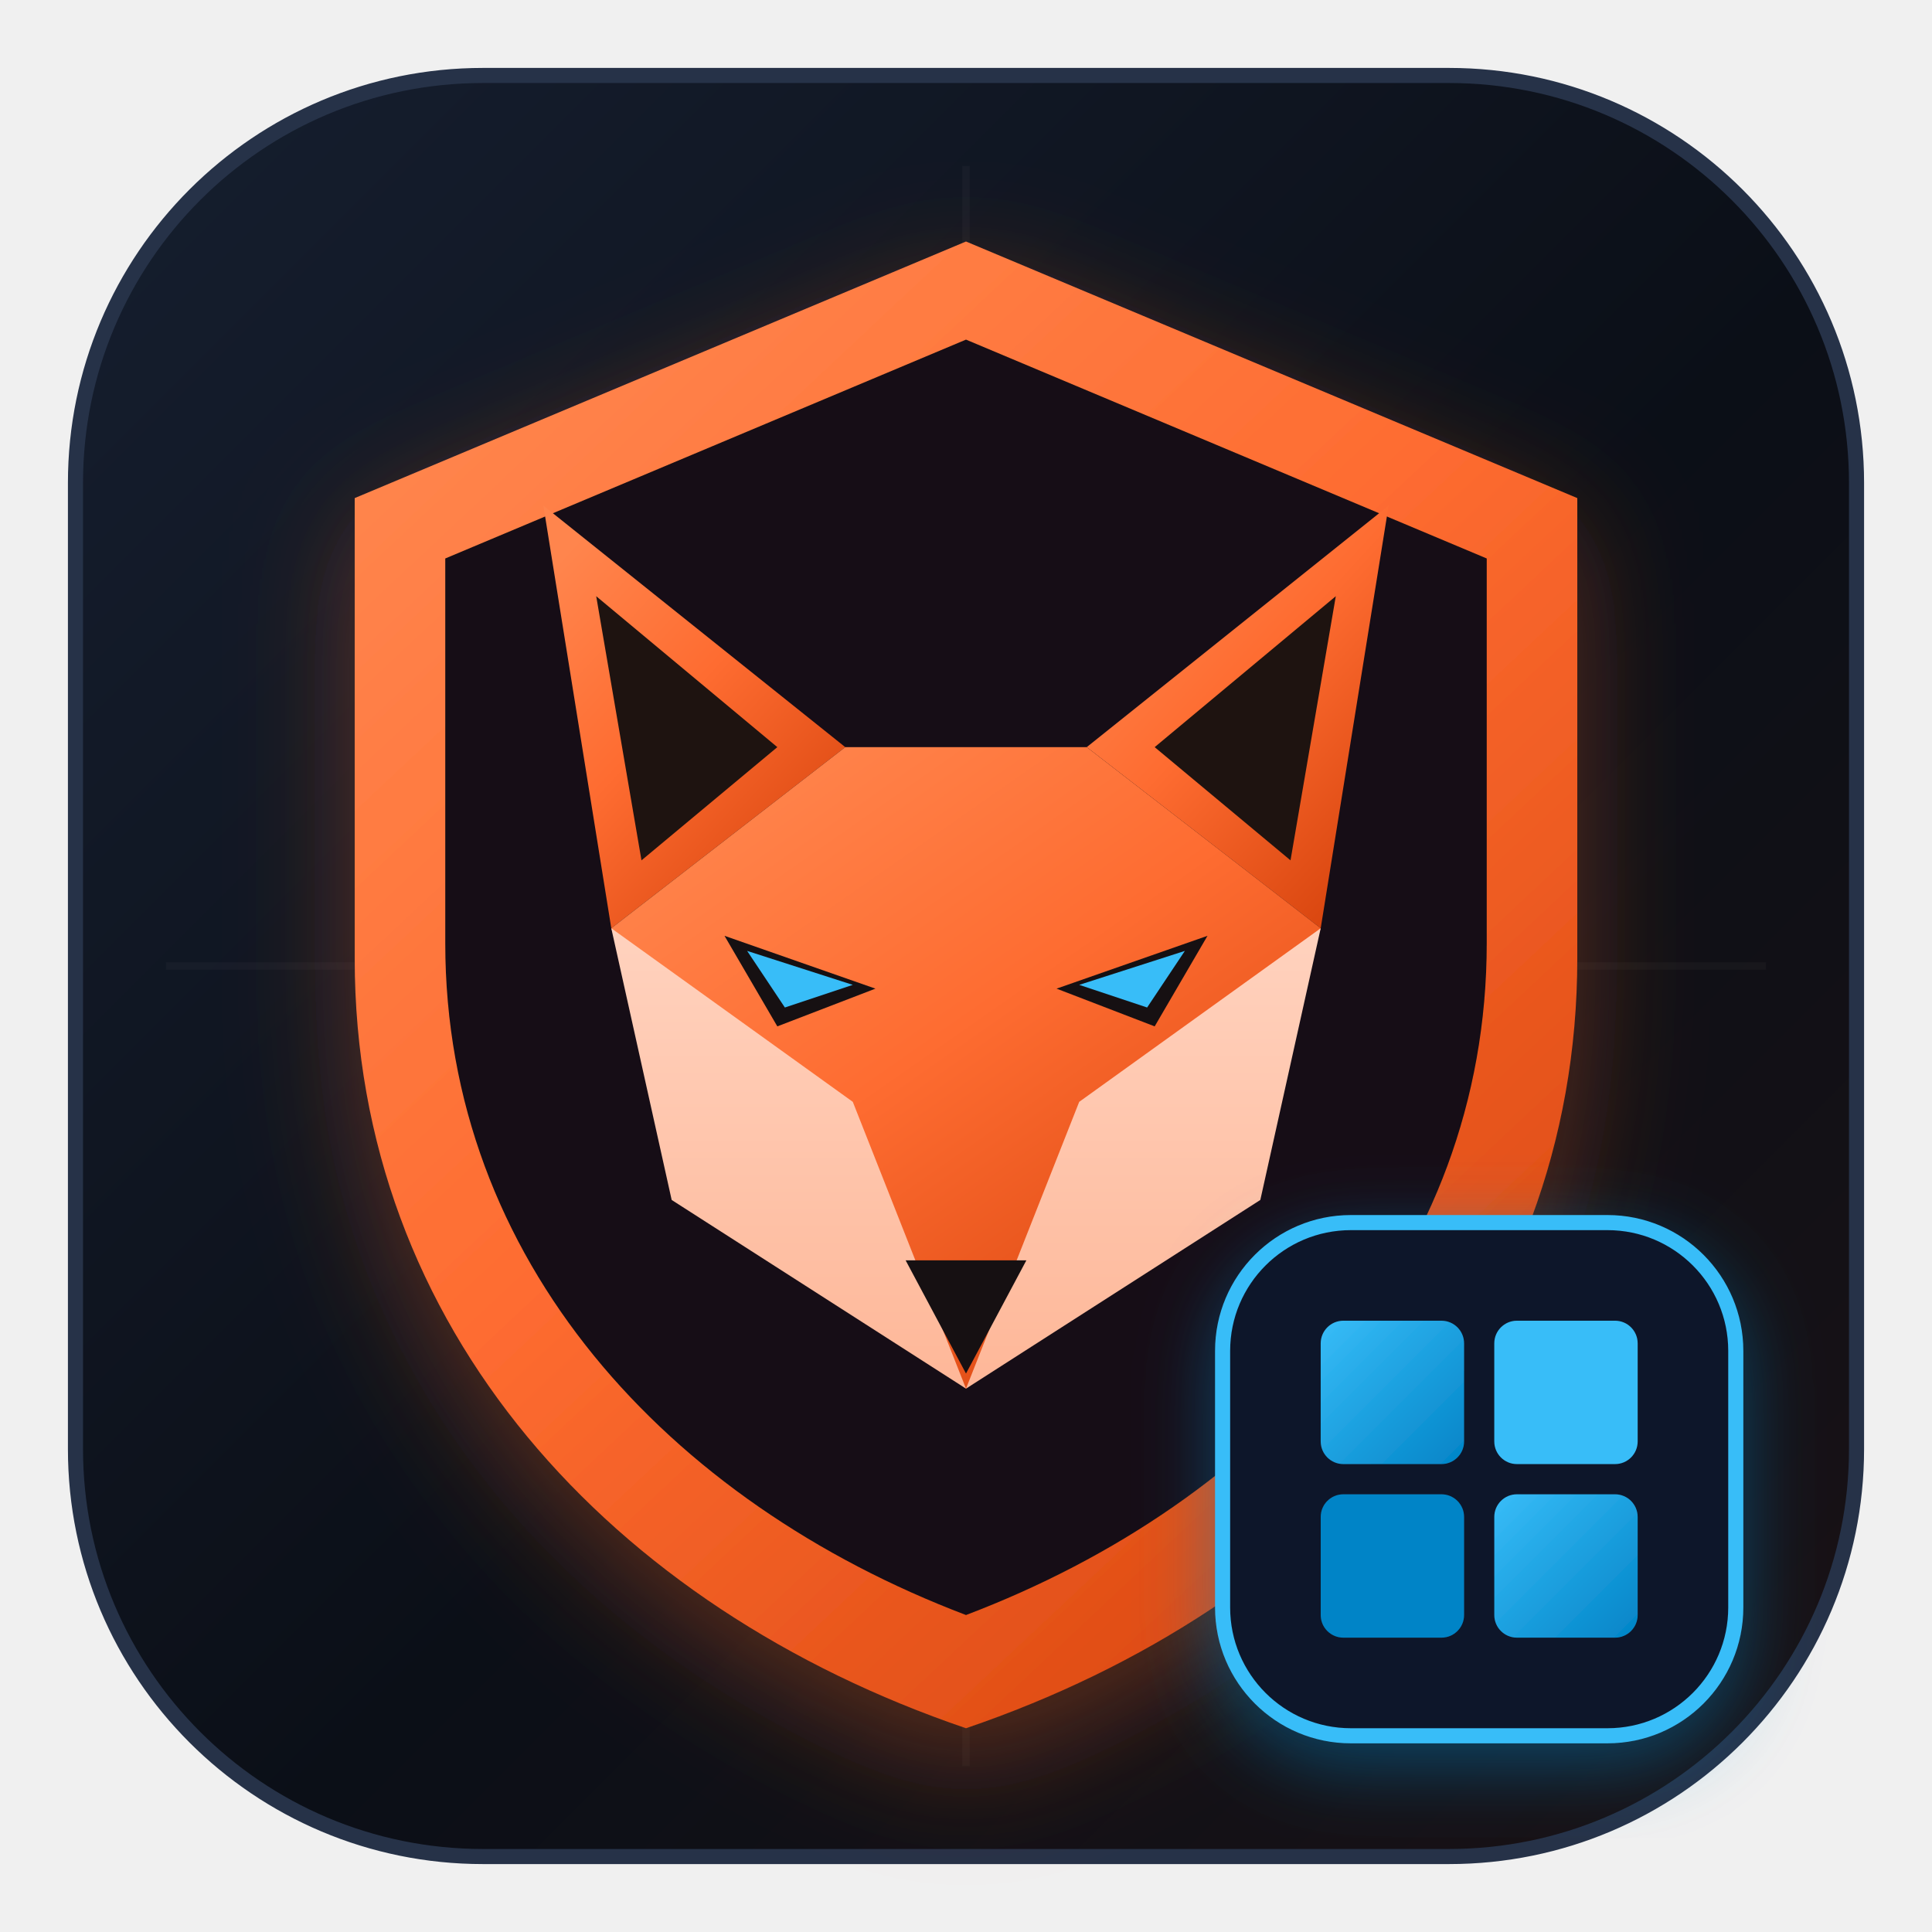
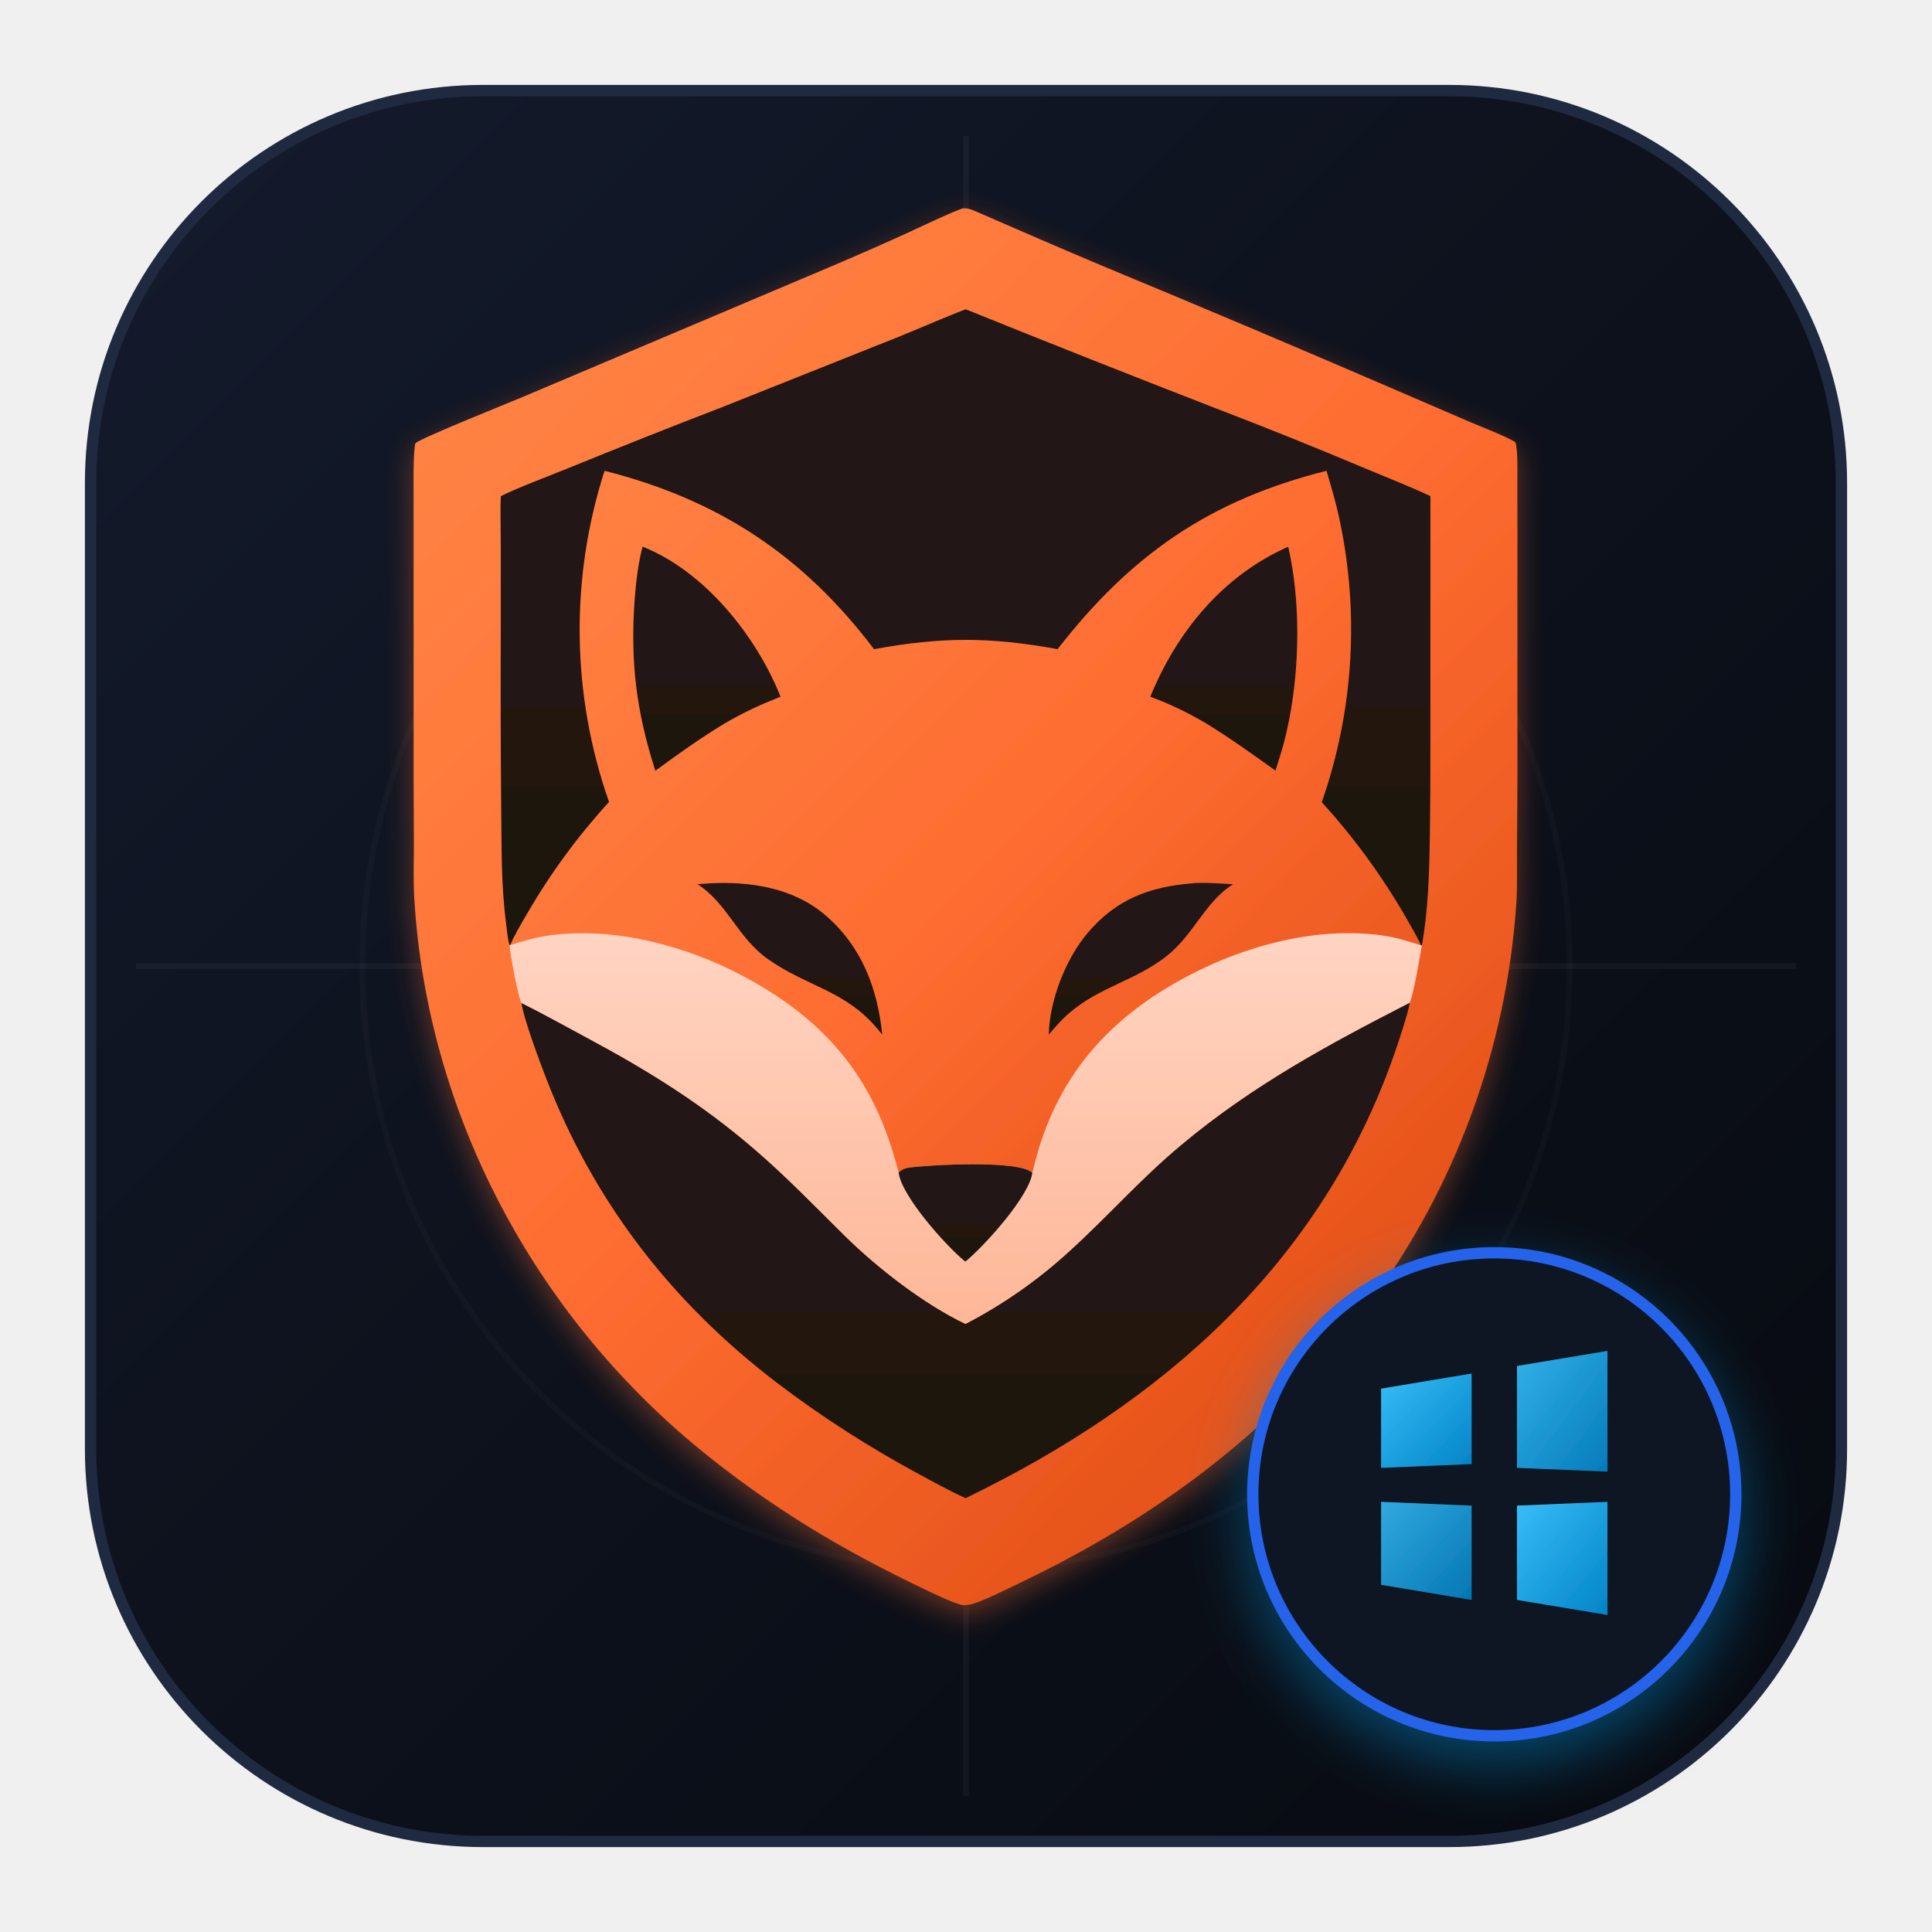
<svg xmlns="http://www.w3.org/2000/svg" viewBox="0 0 512 512" width="100%" height="100%">
  <defs>
    <linearGradient id="bgGrad" x1="0%" y1="0%" x2="100%" y2="100%">
-       <stop offset="0%" stop-color="#161F30" />
-       <stop offset="55%" stop-color="#0B0F17" />
-       <stop offset="100%" stop-color="#1A1215" />
+       <stop offset="0%" stop-color="#141B2D" />
+       <stop offset="40%" stop-color="#0E131F" />
+       <stop offset="100%" stop-color="#070A10" />
    </linearGradient>
-     <linearGradient id="foxShieldGrad" x1="15%" y1="5%" x2="85%" y2="95%">
-       <stop offset="0%" stop-color="#FF854D" />
-       <stop offset="45%" stop-color="#FE6C31" />
-       <stop offset="100%" stop-color="#D9460F" />
+     <linearGradient id="foxOrangeGrad" x1="10%" y1="0%" x2="90%" y2="100%">
+       <stop offset="0%" stop-color="#FF8546" />
+       <stop offset="50%" stop-color="#FE6C31" />
+       <stop offset="100%" stop-color="#DC4912" />
    </linearGradient>
-     <linearGradient id="foxCheekGrad" x1="0%" y1="0%" x2="0%" y2="100%">
-       <stop offset="0%" stop-color="#FFD2BE" />
+     <linearGradient id="peachGrad" x1="0%" y1="0%" x2="0%" y2="100%">
+       <stop offset="0%" stop-color="#FFD4C2" />
      <stop offset="100%" stop-color="#FEB798" />
    </linearGradient>
-     <linearGradient id="winPaneGrad" x1="0%" y1="0%" x2="100%" y2="100%">
+     <linearGradient id="espressoGrad" x1="0%" y1="0%" x2="0%" y2="100%">
+       <stop offset="0%" stop-color="#241714" />
+       <stop offset="100%" stop-color="#1E1310" />
+     </linearGradient>
+     <linearGradient id="winBlue" x1="0%" y1="0%" x2="100%" y2="100%">
      <stop offset="0%" stop-color="#38BDF8" />
      <stop offset="100%" stop-color="#0284C7" />
    </linearGradient>
-     <filter id="shieldGlow" x="-15%" y="-15%" width="130%" height="130%">
-       <feDropShadow dx="0" dy="10" stdDeviation="16" flood-color="#FE6C31" flood-opacity="0.32" />
+     <filter id="shieldGlow" x="-20%" y="-20%" width="140%" height="140%">
+       <feDropShadow dx="0" dy="12" stdDeviation="18" flood-color="#FE6C31" flood-opacity="0.38" />
    </filter>
-     <filter id="winBadgeShadow" x="-20%" y="-20%" width="140%" height="140%">
-       <feDropShadow dx="0" dy="6" stdDeviation="10" flood-color="#0284C7" flood-opacity="0.45" />
+     <filter id="winBadgeGlow" x="-25%" y="-25%" width="150%" height="150%">
+       <feDropShadow dx="0" dy="6" stdDeviation="8" flood-color="#0284C7" flood-opacity="0.5" />
    </filter>
  </defs>
-   <rect x="20" y="20" width="472" height="472" rx="108" fill="url(#bgGrad)" stroke="#263248" stroke-width="4" />
-   <path d="M256 44 V468 M44 256 H468" stroke="#ffffff" stroke-opacity="0.03" stroke-width="2" />
-   <g filter="url(#shieldGlow)">
-     <path d="M256 64          L418 132          V254          C418 352 350 426 256 458          C162 426 94 352 94 254          V132          Z" fill="url(#foxShieldGrad)" />
-     <path d="M256 90          L394 148          V250          C394 334 335 398 256 428          C177 398 118 334 118 250          V148          Z" fill="#161012" />
+   <rect x="24" y="24" width="464" height="464" rx="104" fill="url(#bgGrad)" stroke="#1F2A40" stroke-width="3" />
+   <path d="M256 36 V476 M36 256 H476" stroke="#ffffff" stroke-opacity="0.04" stroke-width="1.5" />
+   <circle cx="256" cy="256" r="160" fill="none" stroke="#ffffff" stroke-opacity="0.02" stroke-width="1.5" />
+   <g filter="url(#shieldGlow)" transform="translate(48, 42) scale(0.203)">
+     <path d="M 1020.78 65.148 C 1027.15 64.758 1031.82 66.626 1037.61 69.159 C 1093.67 93.679 1149.78 117.877 1206.16 141.648 C 1331.07 193.423 1455.6 246.1 1579.75 299.675 L 1683.25 344.286 C 1695.85 349.614 1732.2 363.863 1741.75 370.294 C 1745.29 379.952 1744.39 409.922 1744.44 421.809 L 1744.5 493.236 L 1744.47 708.827 C 1744.7 770.727 1744.54 832.627 1743.97 894.524 C 1743.71 918.486 1744.6 947.733 1743.11 971.282 C 1730.55 1160.75 1663.87 1342.63 1550.99 1495.33 C 1526.49 1528.7 1502 1556.89 1474.22 1587.3 C 1368.15 1703.39 1235.83 1792.3 1094.43 1859.79 C 1081.62 1865.91 1039.54 1886.98 1029.06 1887.84 C 1022.91 1888.65 1021.19 1889.29 1015.1 1887.23 C 1000.99 1882.47 987.361 1875.76 973.917 1869.41 C 946.566 1856.5 919.547 1842.89 892.889 1828.6 C 816.439 1787.77 743.99 1739.92 677.091 1685.14 C 460.923 1508.15 321.449 1246.51 304.45 966.847 C 303.023 943.373 303.801 918.338 303.879 894.608 L 303.528 811.348 L 303.499 571.545 L 303.512 445.097 C 303.527 431.076 302.672 382.51 305.862 371.831 C 312.497 365.077 426.778 319.463 447.426 310.725 L 848.452 141 C 881.969 126.798 915.297 112.157 948.429 97.079 C 960.688 91.421 1010.57 67.715 1020.78 65.148 Z" fill="url(#foxOrangeGrad)" />
+     <path d="M 1024.27 196.875 C 1132.9 240.771 1241.83 283.908 1351.06 326.283 C 1417.08 351.592 1482.68 377.982 1547.83 405.443 C 1574.18 416.474 1605.23 428.718 1630.92 440.772 L 1630.86 765.539 C 1630.99 804.921 1630.76 844.303 1630.17 883.68 C 1629.52 930.488 1628.16 981.454 1619.67 1027.65 C 1617.47 1040.61 1608.64 1093.06 1603.89 1102.08 C 1602.46 1114.13 1588.71 1154.95 1583.99 1168.46 C 1488.03 1443.29 1280.78 1624.65 1024.08 1748.89 C 1004.92 1740.26 981.049 1727.21 962.388 1717.1 C 898.428 1682.47 836.186 1642.76 778.496 1598.79 C 640.985 1493.97 539.783 1363.69 477.016 1202.02 C 469.266 1182.06 446.911 1122.87 444.382 1102.44 C 440.29 1096.75 428.836 1036.38 428.951 1027.27 C 426.332 1020.73 425.476 1007.96 424.478 1000.53 C 417.586 949.251 418.459 898.304 417.835 846.734 C 417.17 769.22 416.981 691.703 417.27 614.187 L 417.243 498.298 C 417.238 480.925 416.559 457.796 417.306 440.858 C 439.349 429.714 481.391 414.087 505.468 404.268 C 571.913 377.105 638.641 350.64 705.641 324.876 L 937.714 232.4 C 965.645 221.171 996.602 207.276 1024.27 196.875 Z" fill="url(#foxOrangeGrad)" />
+     <path d="M 1024.27 196.875 C 1132.9 240.771 1241.83 283.908 1351.06 326.283 C 1417.08 351.592 1482.68 377.982 1547.83 405.443 C 1574.18 416.474 1605.23 428.718 1630.92 440.772 L 1630.86 765.539 C 1630.99 804.921 1630.76 844.303 1630.17 883.68 C 1629.52 930.488 1628.16 981.454 1619.67 1027.65 L 1618.66 1027.22 C 1616.22 1020.63 1603.36 998.398 1599.54 991.826 C 1568.36 937.465 1531.32 886.681 1489.09 840.382 C 1530.61 721.538 1538.57 593.546 1512.08 470.474 C 1507.49 448.74 1501.51 429.014 1495.27 407.712 C 1342.78 445.956 1240.07 517.208 1144.19 640.536 C 1055.52 624.421 993.033 624.432 904.551 640.536 C 811.497 517.834 701.588 445.445 552.756 407.723 C 507.513 548.607 509.574 700.42 558.626 840.024 C 517.865 884.617 482.028 933.473 451.736 985.744 C 445.295 996.766 434.358 1015.13 429.646 1026.81 L 428.951 1027.27 C 426.332 1020.73 425.476 1007.96 424.478 1000.53 C 417.586 949.251 418.459 898.304 417.835 846.734 C 417.17 769.22 416.981 691.703 417.27 614.187 L 417.243 498.298 C 417.238 480.925 416.559 457.796 417.306 440.858 C 439.349 429.714 481.391 414.087 505.468 404.268 C 571.913 377.105 638.641 350.64 705.641 324.876 L 937.714 232.4 C 965.645 221.171 996.602 207.276 1024.27 196.875 Z" fill="url(#espressoGrad)" />
+     <path d="M 1603.89 1102.08 C 1602.46 1114.13 1588.71 1154.95 1583.99 1168.46 C 1488.03 1443.29 1280.78 1624.65 1024.08 1748.89 C 1004.92 1740.26 981.049 1727.21 962.388 1717.1 C 898.428 1682.47 836.186 1642.76 778.496 1598.79 C 640.985 1493.97 539.783 1363.69 477.016 1202.02 C 469.266 1182.06 446.911 1122.87 444.382 1102.44 C 473.661 1117.02 502.275 1133.1 530.969 1148.49 C 609.519 1190.6 678.731 1233.53 746.799 1291.91 C 790.489 1329.38 826.314 1366.94 867.051 1407.05 C 909.395 1448.73 969.801 1495.6 1023.93 1521.46 C 1072.71 1496.19 1117.94 1464.62 1158.48 1427.55 C 1209.82 1381.13 1250.69 1333.66 1305.58 1287.77 C 1398.34 1210.23 1496.9 1156.92 1603.89 1102.08 Z" fill="url(#espressoGrad)" />
+     <path d="M 1111.25 1324.19 C 1113.74 1313.39 1116.59 1302.68 1119.81 1292.08 C 1152.13 1187.25 1218.57 1117.73 1314.71 1066.99 C 1390.13 1027.19 1483.57 1002.17 1569.11 1014.47 C 1587.43 1017.1 1601.11 1021.79 1618.66 1027.22 L 1619.67 1027.65 C 1617.47 1040.61 1608.64 1093.06 1603.89 1102.08 C 1496.9 1156.92 1398.34 1210.23 1305.58 1287.77 C 1250.69 1333.66 1209.82 1381.13 1158.48 1427.55 C 1117.94 1464.62 1072.71 1496.19 1023.93 1521.46 C 969.801 1495.6 909.395 1448.73 867.051 1407.05 C 826.314 1366.94 790.489 1329.38 746.799 1291.91 C 678.731 1233.53 609.519 1190.6 530.969 1148.49 C 502.275 1133.1 473.661 1117.02 444.382 1102.44 C 440.29 1096.75 428.836 1036.38 428.951 1027.27 L 429.646 1026.81 C 448.404 1021.08 464.115 1016.31 483.812 1013.82 C 567.636 1003.22 660.688 1028.33 734.337 1067.69 C 832.552 1120.18 896.276 1189.19 928.933 1296.27 C 931.758 1305.33 934.354 1314.46 936.719 1323.65 C 940.587 1320.21 944.306 1318.22 949.48 1317.5 C 976.633 1313.77 1094.25 1307.19 1111.25 1324.19 Z" fill="url(#peachGrad)" />
+     <path d="M 936.719 1323.65 C 940.587 1320.21 944.306 1318.22 949.48 1317.5 C 976.633 1313.77 1094.25 1307.19 1111.25 1324.19 C 1107.08 1355.06 1048.89 1419.43 1023.84 1440.1 C 1023.24 1439.64 1022.65 1439.17 1022.06 1438.69 C 998.201 1419.02 939.9 1354.06 936.719 1323.65 Z" fill="url(#espressoGrad)" />
+     <path d="M 602.495 506.722 C 683.567 539.14 750.636 622.93 782.494 702.569 C 753.806 714.139 735.324 722.546 708.5 738.129 C 676.987 757.313 648.816 777.492 619.091 799.308 C 594.001 721.336 586.069 655.649 592.259 573.253 C 593.76 553.274 597.074 525.755 602.495 506.722 Z" fill="url(#espressoGrad)" />
+     <path d="M 1444.72 507.06 C 1444.92 507.324 1445.48 507.575 1445.63 508.267 C 1461.29 578.142 1460.18 661.552 1446.8 730.95 C 1440.65 762.851 1435.53 776.938 1428.64 799.108 C 1397.32 776.697 1371.14 757.886 1338.46 737.633 C 1313.46 723.118 1292.45 712.687 1265.24 702.681 C 1299.99 617.756 1359.65 544.995 1444.72 507.06 Z" fill="url(#espressoGrad)" />
+     <path d="M 1318.42 946.401 C 1331.52 944.595 1359.91 946.587 1373.29 947.493 C 1336.01 970.572 1321.92 1014.54 1284.36 1042.91 C 1243.11 1074.09 1200.05 1081.37 1160.75 1114.5 C 1149.48 1124.09 1142.22 1132.55 1132.72 1143.68 C 1133.73 1098.56 1154.97 1044.46 1184.16 1010.23 C 1220.86 967.196 1263.73 951.067 1318.42 946.401 Z" fill="url(#espressoGrad)" />
+     <path d="M 688.34 946.411 C 688.577 946.376 688.814 946.34 689.051 946.305 C 742.223 943.465 797.995 951.733 839.8 986.86 C 888.02 1027.38 909.288 1083.43 915.257 1143.77 L 909.909 1137.26 C 867.304 1085.63 817.094 1081.46 765.701 1044.91 C 726.158 1016.78 714.012 973.536 674.189 947.382 L 688.34 946.411 Z" fill="url(#espressoGrad)" />
  </g>
-   <path d="M144 134 L162 246 L224 198 Z" fill="url(#foxShieldGrad)" />
-   <path d="M368 134 L350 246 L288 198 Z" fill="url(#foxShieldGrad)" />
-   <path d="M158 158 L170 228 L206 198 Z" fill="#1E1310" />
-   <path d="M354 158 L342 228 L306 198 Z" fill="#1E1310" />
-   <path d="M162 246        L224 198        H288        L350 246        L326 316        L256 368        L186 316        Z" fill="url(#foxShieldGrad)" />
-   <path d="M162 246        L226 292        L256 368        L178 318        Z" fill="url(#foxCheekGrad)" />
-   <path d="M350 246        L286 292        L256 368        L334 318        Z" fill="url(#foxCheekGrad)" />
-   <polygon points="192,248 232,262 206,272" fill="#161012" />
-   <polygon points="320,248 280,262 306,272" fill="#161012" />
-   <polygon points="198,252 226,261 208,267" fill="#38BDF8" />
-   <polygon points="314,252 286,261 304,267" fill="#38BDF8" />
-   <polygon points="240,334 272,334 256,364" fill="#161012" />
-   <g filter="url(#winBadgeShadow)" transform="translate(324, 324)">
-     <rect x="0" y="0" width="136" height="136" rx="34" fill="#0F172A" stroke="#38BDF8" stroke-width="4" />
-     <rect x="26" y="26" width="38" height="38" rx="6" fill="url(#winPaneGrad)" />
-     <rect x="72" y="26" width="38" height="38" rx="6" fill="#38BDF8" />
-     <rect x="26" y="72" width="38" height="38" rx="6" fill="#0284C7" />
-     <rect x="72" y="72" width="38" height="38" rx="6" fill="url(#winPaneGrad)" />
+   <g filter="url(#winBadgeGlow)">
+     <circle cx="396" cy="396" r="64" fill="#0C1424" stroke="#2563EB" stroke-width="3" />
+     <g transform="translate(396, 396)">
+       <path d="M -30 -28 L -6 -32 L -6 -8 L -30 -7 Z" fill="url(#winBlue)" />
+       <path d="M 6 -34 L 30 -38 L 30 -6 L 6 -7 Z" fill="url(#winBlue)" opacity="0.92" />
+       <path d="M -30 2 L -6 3 L -6 28 L -30 24 Z" fill="url(#winBlue)" opacity="0.88" />
+       <path d="M 6 3 L 30 2 L 30 32 L 6 28 Z" fill="url(#winBlue)" />
+     </g>
  </g>
</svg>
